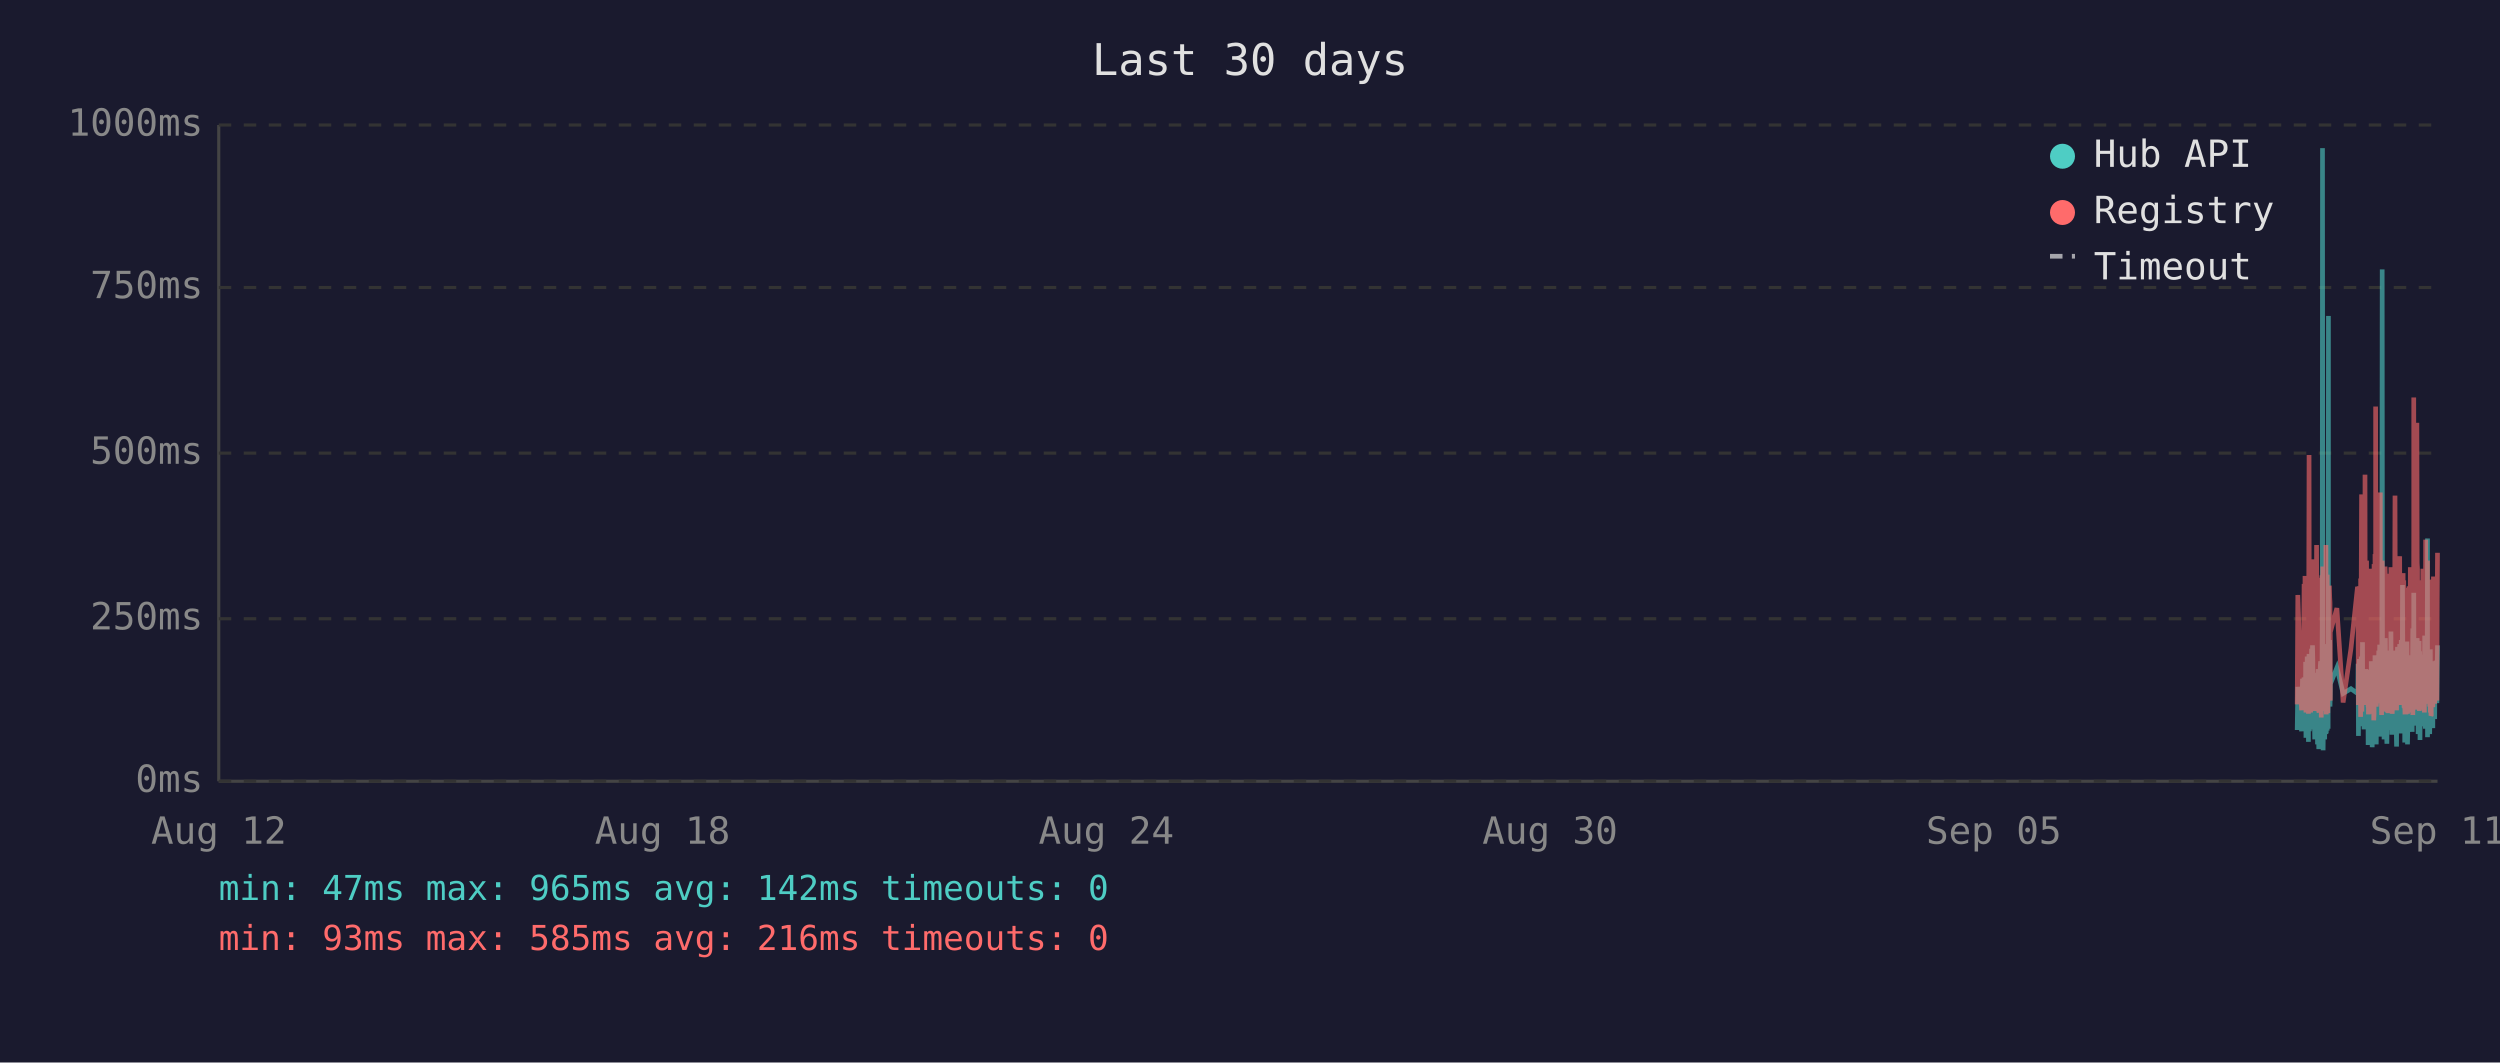
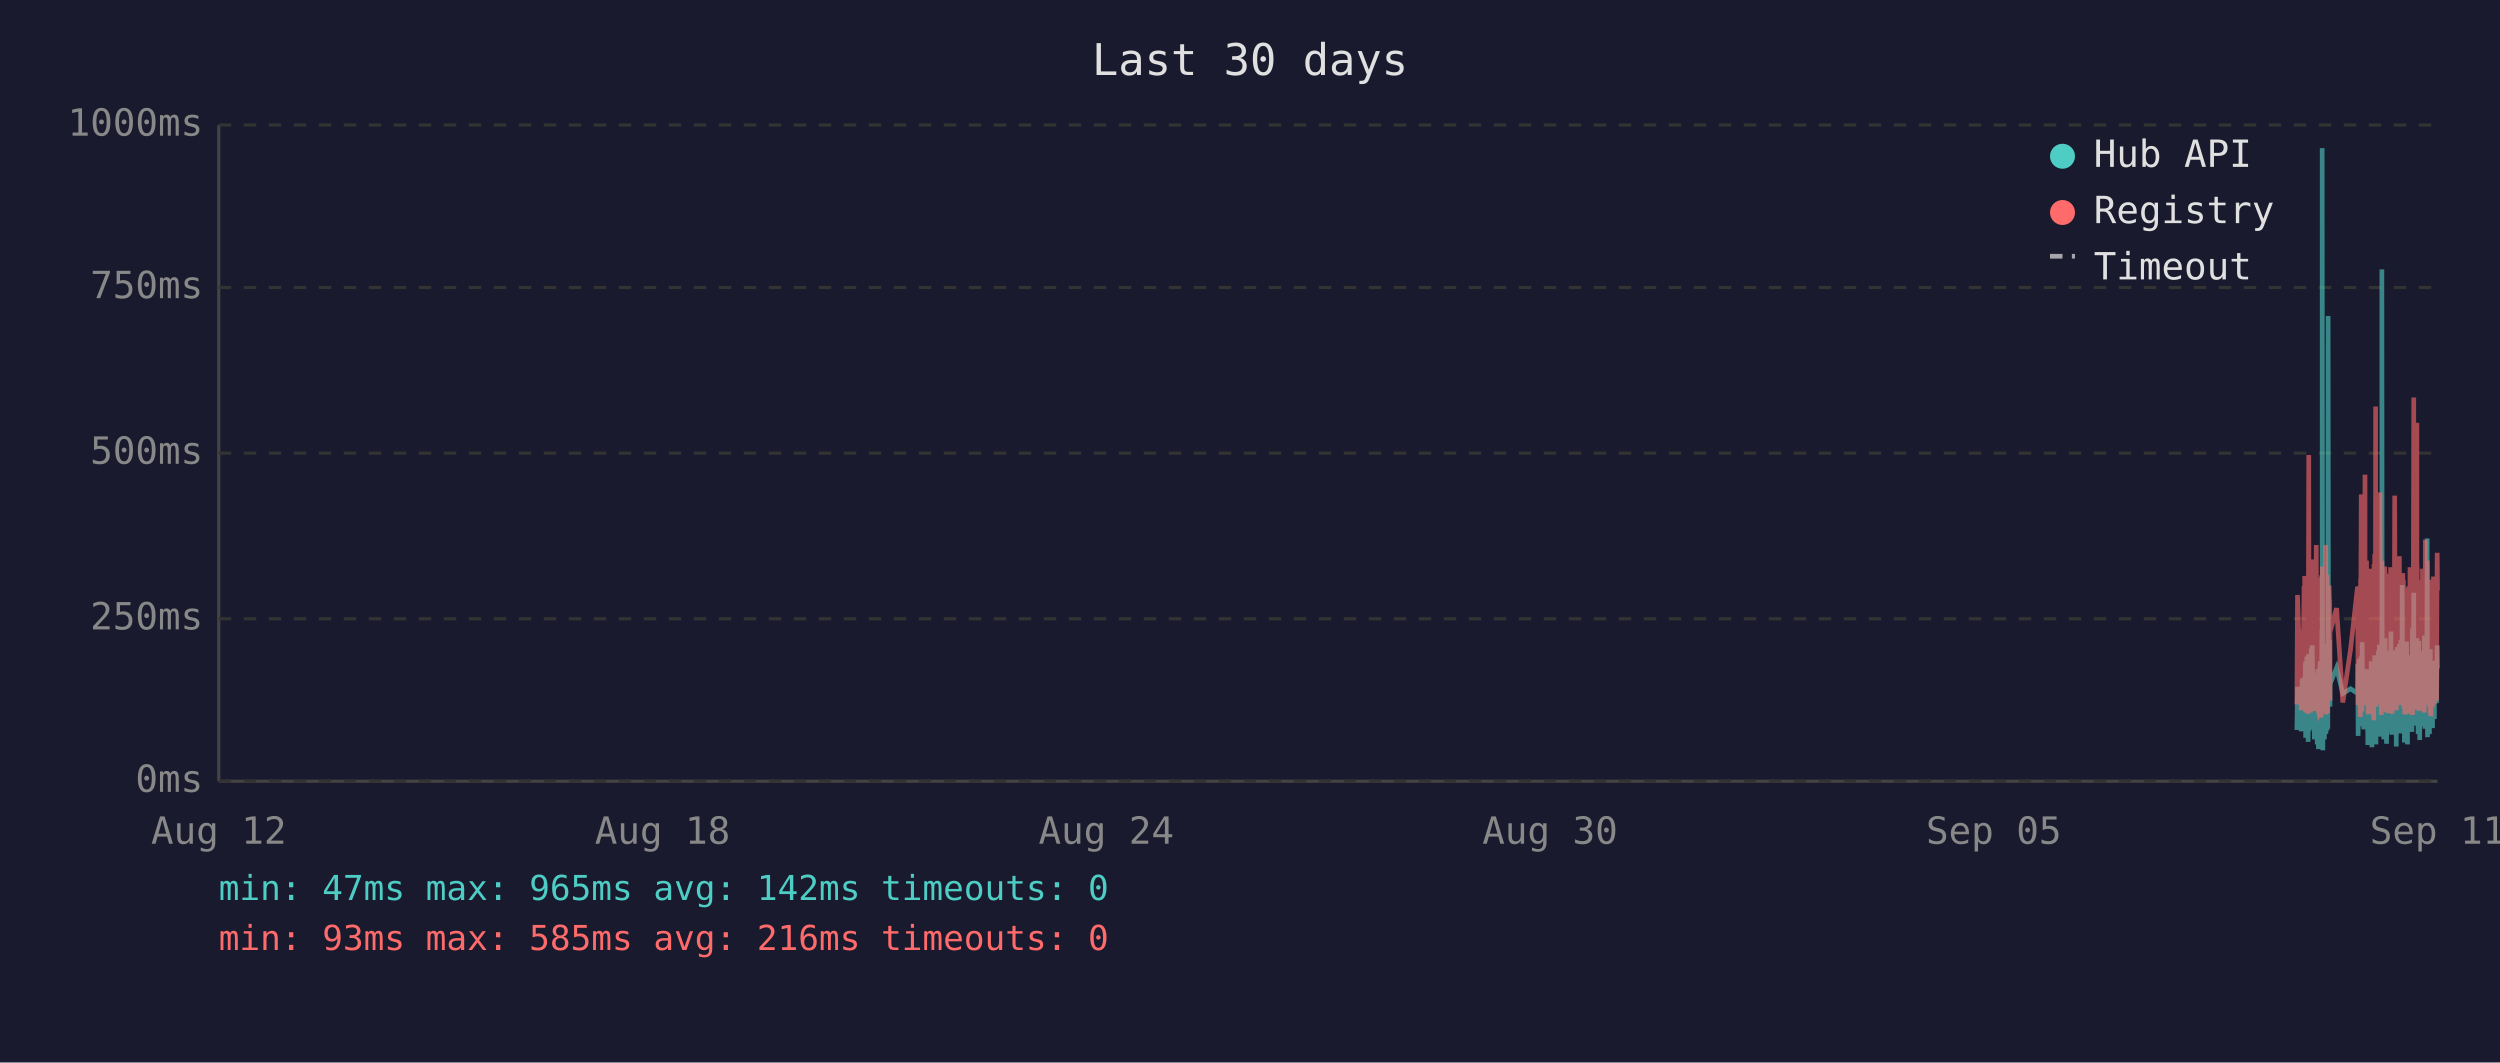
<svg xmlns="http://www.w3.org/2000/svg" viewBox="0 0 800 340" font-family="monospace" font-size="12">
  <rect width="800" height="340" fill="#1a1a2e" />
  <text x="400" y="24" fill="#e0e0e0" font-size="14" text-anchor="middle">Last 30 days</text>
  <line x1="70" y1="40" x2="70" y2="250" stroke="#444" stroke-width="1" />
  <line x1="70" y1="250" x2="780" y2="250" stroke="#444" stroke-width="1" />
  <line x1="70" y1="250" x2="780" y2="250" stroke="#333" stroke-width="1" stroke-dasharray="4" />
  <text x="65" y="250" fill="#888" text-anchor="end" dominant-baseline="middle">0ms</text>
  <line x1="70" y1="198" x2="780" y2="198" stroke="#333" stroke-width="1" stroke-dasharray="4" />
  <text x="65" y="198" fill="#888" text-anchor="end" dominant-baseline="middle">250ms</text>
  <line x1="70" y1="145" x2="780" y2="145" stroke="#333" stroke-width="1" stroke-dasharray="4" />
  <text x="65" y="145" fill="#888" text-anchor="end" dominant-baseline="middle">500ms</text>
  <line x1="70" y1="92" x2="780" y2="92" stroke="#333" stroke-width="1" stroke-dasharray="4" />
  <text x="65" y="92" fill="#888" text-anchor="end" dominant-baseline="middle">750ms</text>
  <line x1="70" y1="40" x2="780" y2="40" stroke="#333" stroke-width="1" stroke-dasharray="4" />
  <text x="65" y="40" fill="#888" text-anchor="end" dominant-baseline="middle">1000ms</text>
  <text x="70" y="270" fill="#888" text-anchor="middle">Aug 12</text>
  <text x="212" y="270" fill="#888" text-anchor="middle">Aug 18</text>
  <text x="354" y="270" fill="#888" text-anchor="middle">Aug 24</text>
  <text x="496" y="270" fill="#888" text-anchor="middle">Aug 30</text>
  <text x="638" y="270" fill="#888" text-anchor="middle">Sep 05</text>
  <text x="780" y="270" fill="#888" text-anchor="middle">Sep 11</text>
-   <polyline points="735.1,233.6 735.3,219.8 736.5,234.0 736.8,217.2 737.0,223.3 737.3,216.8 737.4,222.3 737.5,224.2 737.6,225.0 737.7,233.6 737.8,213.0 737.8,211.8 737.9,236.1 737.9,235.1 738.0,223.8 738.1,221.2 738.2,222.3 738.3,210.1 738.3,223.3 738.4,234.7 738.5,220.6 738.6,218.9 738.7,237.4 738.7,223.1 738.8,210.9 738.9,209.3 739.0,234.0 739.1,217.0 739.2,214.3 739.2,230.9 739.3,233.4 739.4,220.6 739.4,221.2 739.5,220.6 739.6,215.8 739.7,207.6 739.7,216.6 739.8,213.9 739.9,218.9 740.0,206.5 740.1,211.4 740.2,228.4 740.2,226.1 740.3,220.2 740.4,221.2 740.5,221.9 740.6,228.8 740.7,236.6 740.7,221.9 740.8,215.3 740.9,231.1 741.0,221.9 741.1,221.2 741.2,218.7 741.2,234.7 741.3,221.2 741.4,218.1 741.5,223.1 741.6,238.2 741.7,220.8 741.7,224.8 741.8,214.1 741.9,232.6 742.0,239.7 742.1,237.6 742.1,232.6 742.2,219.1 742.3,219.8 742.4,217.2 742.5,213.2 742.6,211.6 742.6,220.2 742.7,216.6 742.8,222.5 742.8,234.7 742.9,229.4 743.0,225.6 743.1,201.5 743.1,223.8 743.2,47.4 743.3,196.0 743.4,240.1 743.5,231.1 743.6,221.0 743.6,225.0 743.7,217.9 743.8,212.8 743.9,236.6 744.0,222.7 744.1,222.9 744.1,221.0 744.2,234.9 744.3,209.0 744.4,234.7 744.5,213.5 744.6,206.1 744.7,233.8 744.7,220.2 744.8,230.7 744.9,223.8 745.0,233.2 745.1,101.1 745.1,207.2 745.2,217.9 745.3,218.9 745.4,224.4 745.5,204.8 745.6,216.6 745.6,226.1 745.7,221.2 745.7,218.9 747.8,213.7 749.8,221.9 752.3,220.4 754.4,221.9 754.5,221.0 754.6,212.4 754.7,235.5 754.8,214.1 754.9,215.3 754.9,214.3 755.0,210.9 755.1,219.5 755.2,221.0 755.3,222.9 755.4,232.4 755.4,217.4 755.5,231.1 755.6,210.1 755.7,216.0 755.8,232.2 755.8,226.1 755.9,216.2 756.0,205.5 756.1,230.3 756.2,217.4 756.3,224.4 756.3,232.2 756.4,215.8 756.5,233.4 756.6,214.5 756.8,219.3 756.8,221.9 756.9,227.3 757.0,214.1 757.1,222.9 757.2,215.6 757.3,218.3 757.3,220.0 757.4,215.1 757.5,230.1 757.6,214.3 757.7,215.8 757.8,238.4 757.8,223.8 757.9,238.0 758.0,222.1 758.1,222.1 758.2,230.5 758.3,220.2 758.3,216.8 758.4,225.6 758.5,236.1 758.6,221.9 758.7,216.8 758.8,220.6 758.8,211.6 758.9,216.6 759.0,233.8 759.1,239.1 759.2,234.9 759.2,227.3 759.3,229.4 759.4,211.6 759.5,215.1 759.6,215.8 759.6,236.1 759.7,235.3 759.7,221.7 759.8,216.8 759.9,233.8 760.0,209.7 760.1,223.8 760.2,222.7 760.2,216.6 760.3,229.4 760.4,238.2 760.5,229.6 760.6,220.4 760.7,214.5 760.7,220.4 760.8,229.8 760.9,221.2 761.0,219.3 761.1,217.4 761.2,208.2 761.2,218.5 761.3,208.2 761.4,218.9 761.5,206.3 761.6,235.7 761.7,212.2 761.7,213.9 761.8,219.8 761.9,218.7 762.0,233.0 762.1,219.3 762.2,226.1 762.2,197.1 762.3,86.2 762.4,216.0 762.5,233.8 762.6,208.2 762.7,213.0 762.7,210.3 762.8,223.3 762.9,236.6 763.0,217.9 763.1,205.9 763.2,216.4 763.2,216.4 763.3,204.2 763.4,216.4 763.5,219.8 763.5,213.7 763.6,231.7 763.6,223.1 763.7,234.9 763.8,238.0 763.9,228.2 764.0,231.5 764.1,222.1 764.1,222.1 764.2,233.6 764.3,219.5 764.4,208.2 764.5,225.8 764.6,212.8 764.6,221.0 764.7,233.2 764.8,224.4 764.9,231.5 765.0,216.0 765.1,218.9 765.1,202.1 765.2,224.6 765.3,217.7 765.4,235.1 765.5,222.9 765.6,226.1 765.6,221.4 765.7,219.8 765.8,211.4 765.9,212.2 766.0,220.8 766.1,208.2 766.1,221.4 766.2,222.5 766.3,214.9 766.4,220.2 766.5,209.0 766.6,219.5 766.6,220.2 766.7,215.3 766.8,218.7 766.8,233.4 766.9,238.9 767.0,210.9 767.0,223.5 767.1,213.2 767.2,207.0 767.3,219.5 767.4,216.4 767.5,223.3 767.5,224.2 767.6,215.3 767.7,210.9 767.8,221.0 767.9,206.1 768.0,233.0 768.0,220.4 768.1,210.7 768.2,220.2 768.3,234.7 768.4,204.8 768.5,219.1 768.5,228.6 768.6,214.3 768.7,222.3 768.8,187.2 768.9,208.6 769.0,221.2 769.0,207.4 769.1,220.6 769.2,221.4 769.3,228.4 769.4,223.5 769.5,226.5 769.5,237.6 769.5,221.4 769.6,234.2 769.7,220.8 769.8,214.9 769.9,234.5 770.0,217.0 770.0,227.1 770.1,221.7 770.2,205.3 770.3,215.6 770.4,226.5 770.4,238.2 770.5,232.6 770.6,223.3 770.7,216.8 770.8,234.0 770.9,225.4 770.9,218.1 771.0,209.9 771.1,218.3 771.2,225.6 771.3,209.7 771.4,211.6 771.4,224.0 771.5,219.1 771.6,221.4 771.6,223.8 771.7,233.4 771.8,226.7 771.9,234.2 771.9,222.9 772.0,213.0 772.1,201.1 772.2,229.2 772.3,220.8 772.4,215.8 772.4,189.7 772.5,223.5 772.6,208.8 772.7,223.3 772.8,217.7 772.9,207.8 772.9,218.1 773.0,213.9 773.1,212.0 773.2,218.9 773.3,218.3 773.4,232.2 773.4,206.3 773.5,204.2 773.6,218.5 773.7,230.9 773.8,218.3 773.8,234.9 773.9,229.8 774.0,215.3 774.1,205.1 774.2,232.6 774.3,231.1 774.3,208.4 774.4,236.8 774.5,218.9 774.6,228.6 774.7,228.4 774.8,209.5 774.8,217.0 774.9,232.4 775.0,230.1 775.1,212.8 775.2,223.8 775.3,221.4 775.3,232.2 775.4,218.1 775.5,222.5 775.6,229.4 775.7,221.2 775.8,230.3 775.8,224.2 775.9,203.4 776.0,208.2 776.1,233.2 776.2,222.9 776.3,228.2 776.3,216.6 776.4,219.3 776.5,221.0 776.6,214.5 776.7,211.8 776.8,172.3 776.8,235.9 776.9,230.9 777.0,211.6 777.1,209.5 777.2,217.2 777.2,218.7 777.3,220.0 777.4,215.3 777.5,234.9 777.6,227.3 777.7,213.9 777.7,207.8 777.8,230.1 777.9,225.4 778.0,233.0 778.1,215.1 778.2,225.0 778.2,219.3 778.3,220.8 778.3,220.6 778.4,225.0 778.5,233.0 778.6,211.6 778.7,222.9 778.7,220.0 778.8,225.0 778.9,213.7 779.0,213.7 779.1,230.1 779.2,213.5 779.2,224.2 779.3,214.9 779.4,224.2 779.5,211.4 779.6,218.7 779.7,212.8 779.8,215.1 779.8,225.0 779.9,213.7 780.0,206.5" fill="none" stroke="#4ecdc4" stroke-width="1.5" opacity="0.6" />
-   <polyline points="735.1,225.4 735.3,190.4 736.5,227.3 736.8,201.7 737.0,226.5 737.3,187.6 737.4,187.6 737.5,215.8 737.6,184.3 737.7,224.6 737.8,206.3 737.8,192.5 737.9,228.0 737.9,225.8 738.0,209.0 738.1,204.0 738.2,209.0 738.3,196.2 738.3,224.4 738.4,225.8 738.5,206.1 738.6,204.2 738.7,228.4 738.7,222.3 738.8,186.0 738.9,145.6 739.0,226.3 739.1,215.1 739.2,226.3 739.2,224.2 739.3,226.5 739.4,228.0 739.4,228.0 739.5,206.5 739.6,198.1 739.7,181.3 739.7,193.1 739.8,199.4 739.9,181.1 740.0,201.1 740.1,196.7 740.2,223.5 740.2,214.9 740.3,179.0 740.4,185.3 740.5,227.5 740.6,225.8 740.7,226.7 740.7,185.7 740.8,209.5 740.9,224.4 741.0,184.9 741.1,184.5 741.2,206.3 741.2,225.0 741.3,174.4 741.4,200.7 741.5,185.3 741.6,226.5 741.7,186.4 741.7,222.7 741.8,190.8 741.9,216.6 742.0,227.5 742.1,228.0 742.1,227.7 742.2,186.6 742.3,210.5 742.4,200.2 742.5,200.4 742.6,198.1 742.6,206.1 742.7,190.4 742.8,184.9 742.8,229.6 742.9,217.7 743.0,184.1 743.1,188.3 743.1,216.6 743.2,187.8 743.3,181.3 743.4,227.5 743.5,225.6 743.6,207.4 743.6,226.5 743.7,201.3 743.8,193.9 743.9,226.9 744.0,184.1 744.1,209.0 744.1,185.5 744.2,225.8 744.3,174.4 744.4,228.6 744.5,192.7 744.6,197.5 744.7,224.0 744.7,183.9 744.8,225.0 744.9,228.2 745.0,216.0 745.1,209.9 745.1,192.2 745.2,193.3 745.3,221.7 745.4,187.4 745.5,191.0 745.6,192.9 745.6,217.2 745.7,224.2 745.7,202.3 747.8,194.6 749.8,224.8 752.3,207.6 754.4,187.8 754.5,188.7 754.6,201.7 754.7,225.6 754.8,191.0 754.9,187.6 754.9,190.8 755.0,190.6 755.1,208.8 755.2,210.5 755.3,216.0 755.4,229.4 755.4,185.1 755.5,218.7 755.6,182.8 755.7,158.2 755.8,221.7 755.8,227.7 755.9,191.8 756.0,178.8 756.1,225.4 756.2,203.0 756.3,219.5 756.3,219.3 756.4,205.3 756.5,225.6 756.6,182.0 756.8,181.3 756.8,151.9 756.9,218.5 757.0,189.1 757.1,208.0 757.2,207.4 757.3,210.1 757.3,179.4 757.4,202.1 757.5,224.2 757.6,194.3 757.7,189.9 757.8,226.3 757.8,196.4 757.9,228.6 758.0,206.5 758.1,217.4 758.2,224.4 758.3,182.0 758.3,191.4 758.4,228.4 758.5,225.4 758.6,225.2 758.7,187.6 758.8,184.7 758.8,196.7 758.9,204.0 759.0,223.8 759.1,224.4 759.2,226.9 759.2,215.6 759.3,216.8 759.4,210.1 759.5,208.2 759.6,205.9 759.6,230.5 759.7,228.4 759.7,180.5 759.8,186.4 759.9,223.8 760.0,177.3 760.1,184.7 760.2,225.8 760.2,130.1 760.3,217.2 760.4,226.1 760.5,224.8 760.6,181.8 760.7,190.8 760.7,201.7 760.8,225.0 760.9,221.0 761.0,183.4 761.1,192.7 761.2,199.2 761.2,184.9 761.3,182.2 761.4,183.9 761.5,178.4 761.6,224.2 761.7,157.6 761.7,197.7 761.8,208.6 761.9,184.5 762.0,214.1 762.1,228.8 762.2,206.5 762.2,194.6 762.3,179.4 762.4,186.6 762.5,221.9 762.6,214.1 762.7,203.6 762.7,197.3 762.8,208.8 762.9,225.2 763.0,190.6 763.1,194.6 763.2,189.5 763.2,181.3 763.3,184.5 763.4,191.4 763.5,188.1 763.5,192.7 763.6,226.1 763.6,227.7 763.7,225.0 763.8,223.5 763.9,215.3 764.0,228.0 764.1,215.1 764.1,184.5 764.2,215.3 764.3,228.2 764.4,197.3 764.5,184.3 764.6,224.4 764.6,183.6 764.7,225.6 764.8,185.3 764.9,224.8 765.0,226.3 765.1,181.5 765.1,190.8 765.2,213.5 765.3,189.7 765.4,225.0 765.5,228.4 765.6,226.3 765.6,217.7 765.7,203.4 765.8,199.6 765.9,194.8 766.0,185.3 766.1,199.4 766.1,188.9 766.2,215.1 766.3,190.6 766.4,158.6 766.5,192.7 766.6,187.8 766.6,207.8 766.7,195.0 766.8,184.1 766.8,216.0 766.9,227.3 767.0,183.6 767.0,223.8 767.1,194.3 767.2,182.8 767.3,185.1 767.4,202.3 767.5,204.4 767.5,220.6 767.6,189.3 767.7,207.8 767.8,181.3 767.9,178.0 768.0,223.3 768.0,183.4 768.1,191.6 768.2,204.0 768.3,225.6 768.4,195.8 768.5,210.1 768.5,222.9 768.6,189.1 768.7,207.0 768.8,191.2 768.9,197.5 769.0,183.4 769.0,197.9 769.1,193.5 769.2,185.7 769.3,226.5 769.4,225.4 769.5,210.9 769.5,226.7 769.5,225.2 769.6,228.6 769.7,210.1 769.8,193.1 769.9,228.6 770.0,214.7 770.0,214.9 770.1,214.5 770.2,188.1 770.3,191.4 770.4,226.3 770.4,228.4 770.5,223.8 770.6,211.4 770.7,216.8 770.8,226.5 770.9,187.6 770.9,203.4 771.0,226.5 771.1,191.2 771.2,217.0 771.3,181.5 771.4,196.2 771.4,228.0 771.5,191.8 771.6,225.8 771.6,225.8 771.7,227.5 771.8,218.3 771.9,227.7 771.9,183.9 772.0,190.6 772.1,228.8 772.2,222.9 772.3,223.8 772.4,170.4 772.4,127.2 772.5,196.0 772.6,199.6 772.7,227.1 772.8,188.9 772.9,191.6 772.9,209.0 773.0,192.5 773.1,188.5 773.2,182.2 773.3,209.0 773.4,225.6 773.4,135.3 773.5,180.1 773.6,182.0 773.7,225.2 773.8,185.7 773.8,223.8 773.9,225.8 774.0,189.1 774.1,207.0 774.2,227.5 774.3,216.0 774.3,197.1 774.4,222.5 774.5,214.5 774.6,217.2 774.7,223.8 774.8,189.5 774.8,186.8 774.9,223.5 775.0,223.3 775.1,189.9 775.2,226.5 775.3,182.0 775.3,224.2 775.4,205.3 775.5,227.1 775.6,224.0 775.7,185.1 775.8,228.0 775.8,226.5 775.9,184.5 776.0,207.2 776.1,218.3 776.2,172.7 776.3,224.4 776.3,195.0 776.4,189.7 776.5,181.3 776.6,185.1 776.7,197.5 776.8,179.4 776.8,224.0 776.9,225.2 777.0,192.2 777.1,205.9 777.2,207.4 777.2,210.5 777.3,224.4 777.4,191.4 777.5,226.1 777.6,218.3 777.7,189.3 777.7,228.0 777.8,209.0 777.9,229.0 778.0,228.8 778.1,192.9 778.2,187.0 778.2,187.6 778.3,185.5 778.3,208.0 778.4,224.6 778.5,226.3 778.6,200.4 778.7,216.4 778.7,184.5 778.8,207.2 778.9,190.8 779.0,191.8 779.1,225.2 779.2,190.8 779.2,208.2 779.3,191.2 779.4,188.1 779.5,194.1 779.6,187.0 779.7,193.1 779.8,189.7 779.8,224.2 779.9,193.3 780.0,176.9" fill="none" stroke="#ff6b6b" stroke-width="1.5" opacity="0.6" />
+   <polyline points="735.0,233.6 735.2,219.8 736.4,234.0 736.7,217.2 736.9,223.3 737.3,216.8 737.3,222.3 737.4,224.2 737.5,225.0 737.6,233.6 737.7,213.0 737.8,211.8 737.8,236.1 737.8,235.1 737.9,223.8 738.0,221.2 738.1,222.3 738.2,210.1 738.2,223.3 738.3,234.7 738.4,220.6 738.5,218.9 738.6,237.4 738.7,223.1 738.7,210.9 738.8,209.3 738.9,234.0 739.0,217.0 739.1,214.3 739.2,230.9 739.2,233.4 739.3,220.6 739.3,221.2 739.4,220.6 739.5,215.8 739.6,207.6 739.7,216.6 739.7,213.9 739.8,218.9 739.9,206.5 740.0,211.4 740.1,228.4 740.2,226.1 740.3,220.2 740.3,221.2 740.4,221.9 740.5,228.8 740.6,236.6 740.7,221.9 740.7,215.3 740.8,231.1 740.9,221.9 741.0,221.2 741.1,218.7 741.2,234.7 741.2,221.2 741.3,218.1 741.4,223.1 741.5,238.2 741.6,220.8 741.7,224.8 741.7,214.1 741.8,232.6 741.9,239.7 742.0,237.6 742.1,232.6 742.2,219.1 742.2,219.8 742.3,217.2 742.4,213.2 742.5,211.6 742.6,220.2 742.6,216.6 742.7,222.5 742.7,234.7 742.8,229.4 742.9,225.6 743.0,201.5 743.1,223.8 743.1,47.4 743.2,196.0 743.3,240.1 743.4,231.1 743.5,221.0 743.6,225.0 743.6,217.9 743.7,212.8 743.8,236.6 743.9,222.7 744.0,222.9 744.1,221.0 744.1,234.9 744.2,209.0 744.3,234.7 744.4,213.5 744.5,206.1 744.6,233.8 744.6,220.2 744.7,230.7 744.8,223.8 744.9,233.2 745.0,101.1 745.1,207.2 745.1,217.9 745.2,218.9 745.3,224.4 745.4,204.8 745.5,216.6 745.6,226.1 745.6,221.2 745.6,218.9 747.7,213.7 749.7,221.9 752.2,220.4 754.4,221.9 754.4,221.0 754.5,212.4 754.6,235.5 754.7,214.1 754.8,215.3 754.9,214.3 754.9,210.9 755.0,219.5 755.1,221.0 755.2,222.9 755.3,232.4 755.4,217.4 755.4,231.1 755.5,210.1 755.6,216.0 755.7,232.2 755.8,226.1 755.8,216.2 755.9,205.5 756.0,230.3 756.1,217.4 756.2,224.4 756.3,232.2 756.3,215.8 756.4,233.4 756.5,214.5 756.7,219.3 756.8,221.9 756.8,227.3 756.9,214.1 757.0,222.9 757.1,215.6 757.2,218.3 757.3,220.0 757.3,215.1 757.4,230.1 757.5,214.3 757.6,215.8 757.7,238.4 757.8,223.8 757.8,238.0 757.9,222.1 758.0,222.1 758.1,230.5 758.2,220.2 758.3,216.8 758.3,225.6 758.4,236.1 758.5,221.9 758.6,216.8 758.7,220.6 758.8,211.6 758.8,216.6 758.9,233.8 759.0,239.1 759.1,234.9 759.2,227.3 759.2,229.4 759.3,211.6 759.4,215.1 759.5,215.8 759.6,236.1 759.6,235.3 759.7,221.7 759.7,216.8 759.8,233.8 759.9,209.7 760.0,223.8 760.1,222.7 760.2,216.6 760.2,229.4 760.3,238.2 760.4,229.6 760.5,220.4 760.6,214.5 760.7,220.4 760.7,229.8 760.8,221.2 760.9,219.3 761.0,217.4 761.1,208.2 761.2,218.5 761.2,208.2 761.3,218.9 761.4,206.3 761.5,235.7 761.6,212.2 761.7,213.9 761.7,219.8 761.8,218.7 761.9,233.0 762.0,219.3 762.1,226.1 762.2,197.1 762.2,86.2 762.3,216.0 762.4,233.8 762.5,208.2 762.6,213.0 762.7,210.3 762.7,223.3 762.8,236.6 762.9,217.9 763.0,205.9 763.1,216.4 763.1,216.4 763.2,204.2 763.3,216.4 763.4,219.8 763.4,213.7 763.5,231.7 763.6,223.1 763.6,234.9 763.7,238.0 763.8,228.2 763.9,231.5 764.0,222.1 764.1,222.1 764.1,233.6 764.2,219.5 764.3,208.2 764.4,225.8 764.5,212.8 764.6,221.0 764.6,233.2 764.7,224.4 764.8,231.5 764.9,216.0 765.0,218.9 765.1,202.1 765.1,224.6 765.2,217.7 765.3,235.1 765.4,222.9 765.5,226.1 765.6,221.4 765.6,219.8 765.7,211.4 765.8,212.2 765.9,220.8 766.0,208.2 766.1,221.4 766.1,222.5 766.2,214.9 766.3,220.2 766.4,209.0 766.5,219.5 766.5,220.2 766.6,215.3 766.7,218.7 766.8,233.4 766.8,238.9 766.9,210.9 767.0,223.5 767.0,213.2 767.1,207.0 767.2,219.5 767.3,216.4 767.4,223.3 767.5,224.2 767.5,215.3 767.6,210.9 767.7,221.0 767.8,206.1 767.9,233.0 768.0,220.4 768.0,210.7 768.1,220.2 768.2,234.7 768.3,204.8 768.4,219.1 768.5,228.6 768.5,214.3 768.6,222.3 768.7,187.2 768.8,208.6 768.9,221.2 769.0,207.4 769.0,220.6 769.1,221.4 769.2,228.4 769.3,223.5 769.4,226.5 769.4,237.6 769.5,221.4 769.5,234.2 769.6,220.8 769.7,214.9 769.8,234.5 769.9,217.0 770.0,227.1 770.0,221.7 770.1,205.3 770.2,215.6 770.3,226.5 770.4,238.2 770.4,232.6 770.5,223.3 770.6,216.8 770.7,234.0 770.8,225.4 770.9,218.1 770.9,209.9 771.0,218.3 771.1,225.6 771.2,209.7 771.3,211.6 771.4,224.0 771.4,219.1 771.5,221.4 771.5,223.8 771.6,233.4 771.7,226.7 771.8,234.2 771.9,222.9 771.9,213.0 772.0,201.1 772.1,229.2 772.2,220.8 772.3,215.8 772.4,189.7 772.4,223.5 772.5,208.8 772.6,223.3 772.7,217.7 772.8,207.8 772.9,218.1 772.9,213.9 773.0,212.0 773.1,218.9 773.2,218.3 773.3,232.2 773.4,206.3 773.4,204.2 773.5,218.5 773.6,230.9 773.7,218.3 773.8,234.9 773.8,229.8 773.9,215.3 774.0,205.1 774.1,232.6 774.2,231.1 774.3,208.4 774.3,236.8 774.4,218.9 774.5,228.6 774.6,228.4 774.7,209.5 774.8,217.0 774.8,232.4 774.9,230.1 775.0,212.8 775.1,223.8 775.2,221.4 775.3,232.2 775.3,218.1 775.4,222.5 775.5,229.4 775.6,221.2 775.7,230.3 775.8,224.2 775.8,203.4 775.9,208.2 776.0,233.2 776.1,222.9 776.2,228.2 776.3,216.6 776.3,219.3 776.4,221.0 776.5,214.5 776.6,211.8 776.7,172.3 776.8,235.9 776.8,230.9 776.9,211.6 777.0,209.5 777.1,217.2 777.2,218.7 777.2,220.0 777.3,215.3 777.4,234.9 777.5,227.3 777.6,213.9 777.7,207.8 777.7,230.1 777.8,225.4 777.9,233.0 778.0,215.1 778.1,225.0 778.2,219.3 778.2,220.8 778.2,220.6 778.3,225.0 778.4,233.0 778.5,211.6 778.6,222.9 778.7,220.0 778.7,225.0 778.8,213.7 778.9,213.7 779.0,230.1 779.1,213.5 779.2,224.2 779.2,214.9 779.3,224.2 779.4,211.4 779.5,218.7 779.6,212.8 779.7,215.1 779.7,225.0 779.8,213.7 779.9,206.5 780.0,213.9" fill="none" stroke="#4ecdc4" stroke-width="1.5" opacity="0.6" />
+   <polyline points="735.0,225.4 735.2,190.4 736.4,227.3 736.7,201.7 736.9,226.5 737.3,187.6 737.3,187.6 737.4,215.8 737.5,184.3 737.6,224.6 737.7,206.3 737.8,192.5 737.8,228.0 737.8,225.8 737.9,209.0 738.0,204.0 738.1,209.0 738.2,196.2 738.2,224.4 738.3,225.8 738.4,206.1 738.5,204.2 738.6,228.4 738.7,222.3 738.7,186.0 738.8,145.6 738.9,226.3 739.0,215.1 739.1,226.3 739.2,224.2 739.2,226.5 739.3,228.0 739.3,228.0 739.4,206.5 739.5,198.1 739.6,181.3 739.7,193.1 739.7,199.4 739.8,181.1 739.9,201.1 740.0,196.7 740.1,223.5 740.2,214.9 740.3,179.0 740.3,185.3 740.4,227.5 740.5,225.8 740.6,226.7 740.7,185.7 740.7,209.5 740.8,224.4 740.9,184.9 741.0,184.5 741.1,206.3 741.2,225.0 741.2,174.4 741.3,200.7 741.4,185.3 741.5,226.5 741.6,186.4 741.7,222.7 741.7,190.8 741.8,216.6 741.9,227.5 742.0,228.0 742.1,227.7 742.2,186.6 742.2,210.5 742.3,200.2 742.4,200.4 742.5,198.1 742.6,206.1 742.6,190.4 742.7,184.9 742.7,229.6 742.8,217.7 742.9,184.1 743.0,188.3 743.1,216.6 743.1,187.8 743.2,181.3 743.3,227.5 743.4,225.6 743.5,207.4 743.6,226.5 743.6,201.3 743.7,193.9 743.8,226.9 743.9,184.1 744.0,209.0 744.1,185.5 744.1,225.8 744.2,174.4 744.3,228.6 744.4,192.7 744.5,197.5 744.6,224.0 744.6,183.9 744.7,225.0 744.8,228.2 744.9,216.0 745.0,209.9 745.1,192.2 745.1,193.3 745.2,221.7 745.3,187.4 745.4,191.0 745.5,192.9 745.6,217.2 745.6,224.2 745.6,202.3 747.7,194.6 749.7,224.8 752.2,207.6 754.4,187.8 754.4,188.7 754.5,201.7 754.6,225.6 754.7,191.0 754.8,187.6 754.9,190.8 754.9,190.6 755.0,208.8 755.1,210.5 755.2,216.0 755.3,229.4 755.4,185.1 755.4,218.7 755.5,182.8 755.6,158.2 755.7,221.7 755.8,227.7 755.8,191.8 755.9,178.8 756.0,225.4 756.1,203.0 756.2,219.5 756.3,219.3 756.3,205.3 756.4,225.6 756.5,182.0 756.7,181.3 756.8,151.9 756.8,218.5 756.9,189.1 757.0,208.0 757.1,207.4 757.2,210.1 757.3,179.4 757.3,202.1 757.4,224.2 757.5,194.3 757.6,189.9 757.7,226.3 757.8,196.4 757.8,228.6 757.9,206.5 758.0,217.4 758.1,224.4 758.2,182.0 758.3,191.4 758.3,228.4 758.4,225.4 758.5,225.2 758.6,187.6 758.7,184.7 758.8,196.7 758.8,204.0 758.9,223.8 759.0,224.4 759.1,226.9 759.2,215.6 759.2,216.8 759.3,210.1 759.4,208.2 759.5,205.9 759.6,230.5 759.6,228.4 759.7,180.5 759.7,186.4 759.8,223.8 759.9,177.3 760.0,184.7 760.1,225.8 760.2,130.1 760.2,217.2 760.3,226.1 760.4,224.8 760.5,181.8 760.6,190.8 760.7,201.7 760.7,225.0 760.8,221.0 760.9,183.4 761.0,192.7 761.1,199.2 761.2,184.9 761.2,182.2 761.3,183.9 761.4,178.4 761.5,224.2 761.6,157.6 761.7,197.7 761.7,208.6 761.8,184.5 761.9,214.1 762.0,228.8 762.1,206.5 762.2,194.6 762.2,179.4 762.3,186.6 762.4,221.9 762.5,214.1 762.6,203.6 762.7,197.3 762.7,208.8 762.8,225.2 762.9,190.6 763.0,194.6 763.1,189.5 763.1,181.3 763.2,184.5 763.3,191.4 763.4,188.1 763.4,192.7 763.5,226.1 763.6,227.7 763.6,225.0 763.7,223.5 763.8,215.3 763.9,228.0 764.0,215.1 764.1,184.5 764.1,215.3 764.2,228.2 764.3,197.3 764.4,184.3 764.5,224.4 764.6,183.6 764.6,225.6 764.7,185.3 764.8,224.8 764.9,226.3 765.0,181.5 765.1,190.8 765.1,213.5 765.2,189.7 765.3,225.0 765.4,228.4 765.5,226.3 765.6,217.7 765.6,203.4 765.7,199.6 765.8,194.8 765.9,185.3 766.0,199.4 766.1,188.9 766.1,215.1 766.2,190.6 766.3,158.6 766.4,192.7 766.5,187.8 766.5,207.8 766.6,195.0 766.7,184.1 766.8,216.0 766.8,227.3 766.9,183.6 767.0,223.8 767.0,194.3 767.1,182.8 767.2,185.1 767.3,202.3 767.4,204.4 767.5,220.6 767.5,189.3 767.6,207.8 767.7,181.3 767.8,178.0 767.9,223.3 768.0,183.4 768.0,191.6 768.1,204.0 768.2,225.6 768.3,195.8 768.4,210.1 768.5,222.9 768.5,189.1 768.6,207.0 768.7,191.2 768.8,197.5 768.9,183.4 769.0,197.9 769.0,193.5 769.1,185.7 769.2,226.5 769.3,225.4 769.4,210.9 769.4,226.7 769.5,225.2 769.5,228.6 769.6,210.1 769.7,193.1 769.8,228.6 769.9,214.7 770.0,214.9 770.0,214.5 770.1,188.1 770.2,191.4 770.3,226.3 770.4,228.4 770.4,223.8 770.5,211.4 770.6,216.8 770.7,226.5 770.8,187.6 770.9,203.4 770.9,226.5 771.0,191.2 771.1,217.0 771.2,181.5 771.3,196.2 771.4,228.0 771.4,191.8 771.5,225.8 771.5,225.8 771.6,227.5 771.7,218.3 771.8,227.7 771.9,183.9 771.9,190.6 772.0,228.8 772.1,222.9 772.2,223.8 772.3,170.4 772.4,127.2 772.4,196.0 772.5,199.6 772.6,227.1 772.7,188.9 772.8,191.6 772.9,209.0 772.9,192.5 773.0,188.5 773.1,182.2 773.2,209.0 773.3,225.6 773.4,135.3 773.4,180.1 773.5,182.0 773.6,225.2 773.7,185.7 773.8,223.8 773.8,225.8 773.9,189.1 774.0,207.0 774.1,227.5 774.2,216.0 774.3,197.1 774.3,222.5 774.4,214.5 774.5,217.2 774.6,223.8 774.7,189.5 774.8,186.8 774.8,223.5 774.9,223.3 775.0,189.9 775.1,226.5 775.2,182.0 775.3,224.2 775.3,205.3 775.4,227.1 775.5,224.0 775.6,185.1 775.7,228.0 775.8,226.5 775.8,184.5 775.9,207.2 776.0,218.3 776.1,172.7 776.2,224.4 776.3,195.0 776.3,189.7 776.4,181.3 776.5,185.1 776.6,197.5 776.7,179.4 776.8,224.0 776.8,225.2 776.9,192.2 777.0,205.9 777.1,207.4 777.2,210.5 777.2,224.4 777.3,191.4 777.4,226.1 777.5,218.3 777.6,189.3 777.7,228.0 777.7,209.0 777.8,229.0 777.9,228.8 778.0,192.9 778.1,187.0 778.2,187.6 778.2,185.5 778.2,208.0 778.3,224.6 778.4,226.3 778.5,200.4 778.6,216.4 778.7,184.5 778.7,207.2 778.8,190.8 778.9,191.8 779.0,225.2 779.1,190.8 779.2,208.2 779.2,191.2 779.3,188.1 779.4,194.1 779.5,187.0 779.6,193.1 779.7,189.7 779.7,224.2 779.8,193.3 779.9,176.9 780.0,188.9" fill="none" stroke="#ff6b6b" stroke-width="1.5" opacity="0.6" />
  <circle cx="660" cy="50" r="4" fill="#4ecdc4" />
  <text x="670" y="50" fill="#e0e0e0" dominant-baseline="middle">Hub API</text>
  <circle cx="660" cy="68" r="4" fill="#ff6b6b" />
  <text x="670" y="68" fill="#e0e0e0" dominant-baseline="middle">Registry</text>
  <line x1="656" y1="82" x2="664" y2="82" stroke="#e0e0e0" stroke-width="1.5" stroke-dasharray="4,3" opacity="0.7" />
  <text x="670" y="86" fill="#e0e0e0" dominant-baseline="middle">Timeout</text>
  <text x="70" y="288" fill="#4ecdc4" font-size="11">min: 47ms  max: 965ms  avg: 142ms  timeouts: 0</text>
  <text x="70" y="304" fill="#ff6b6b" font-size="11">min: 93ms  max: 585ms  avg: 216ms  timeouts: 0</text>
</svg>
